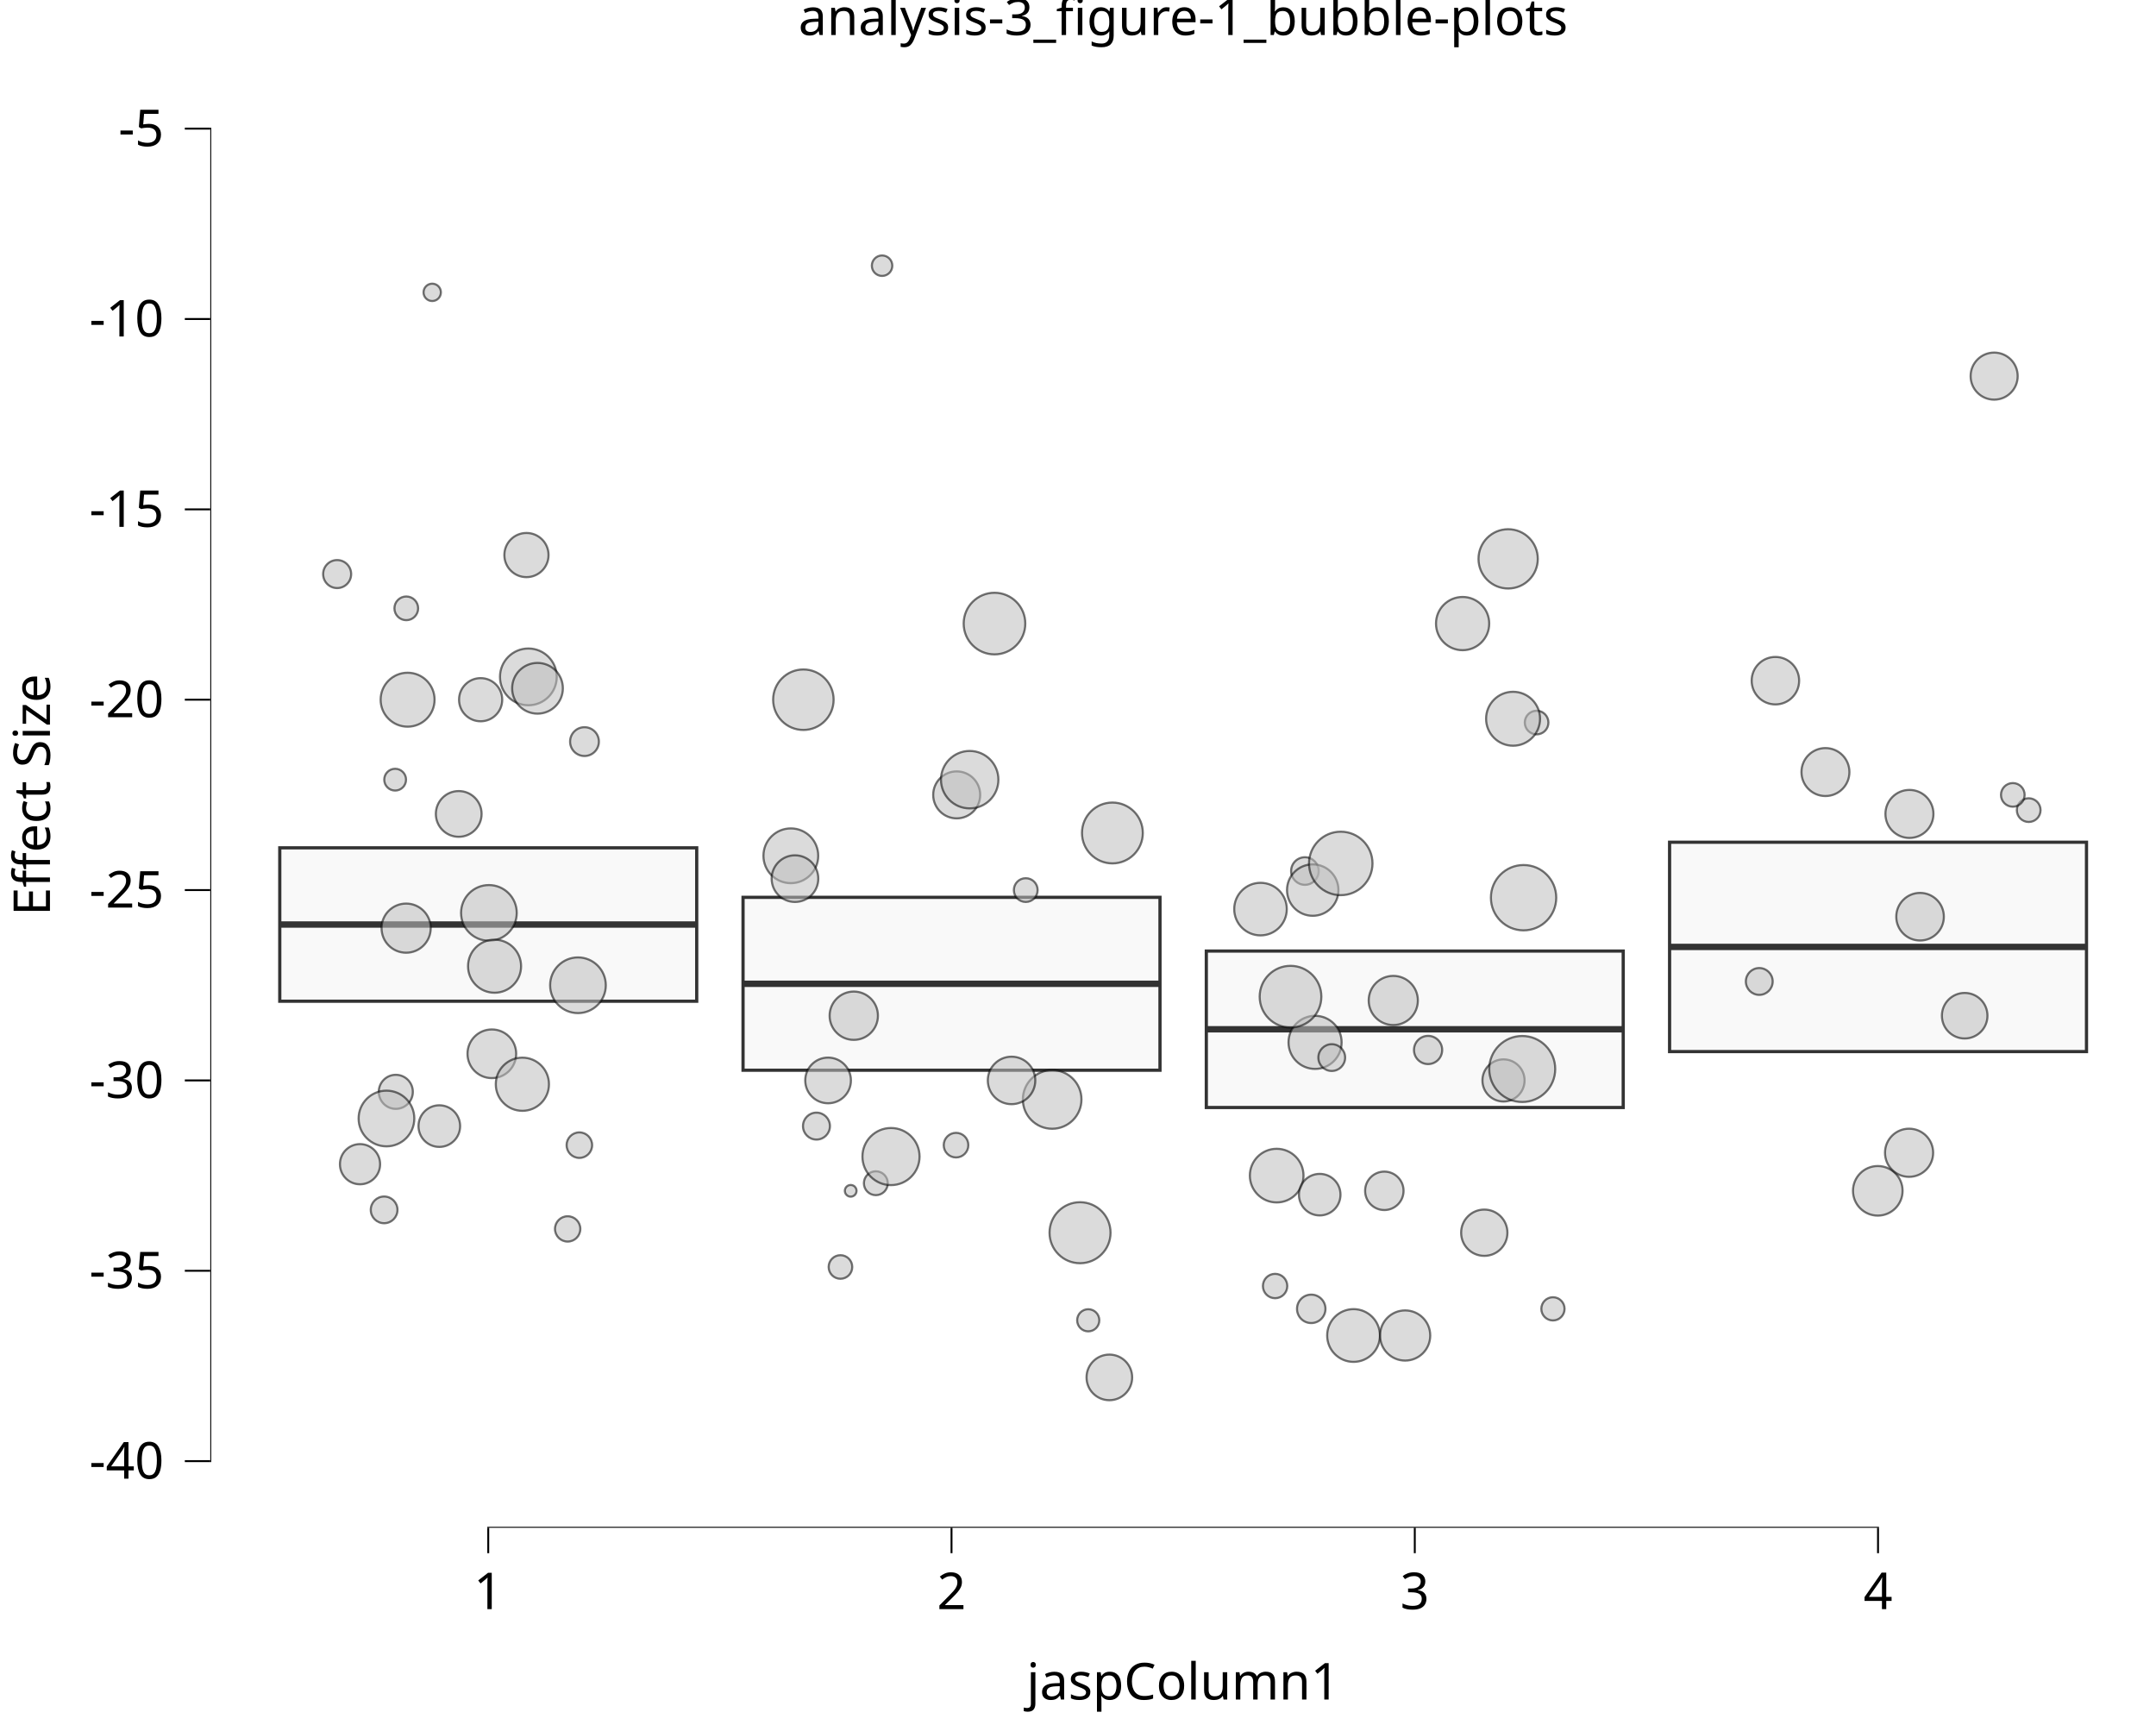
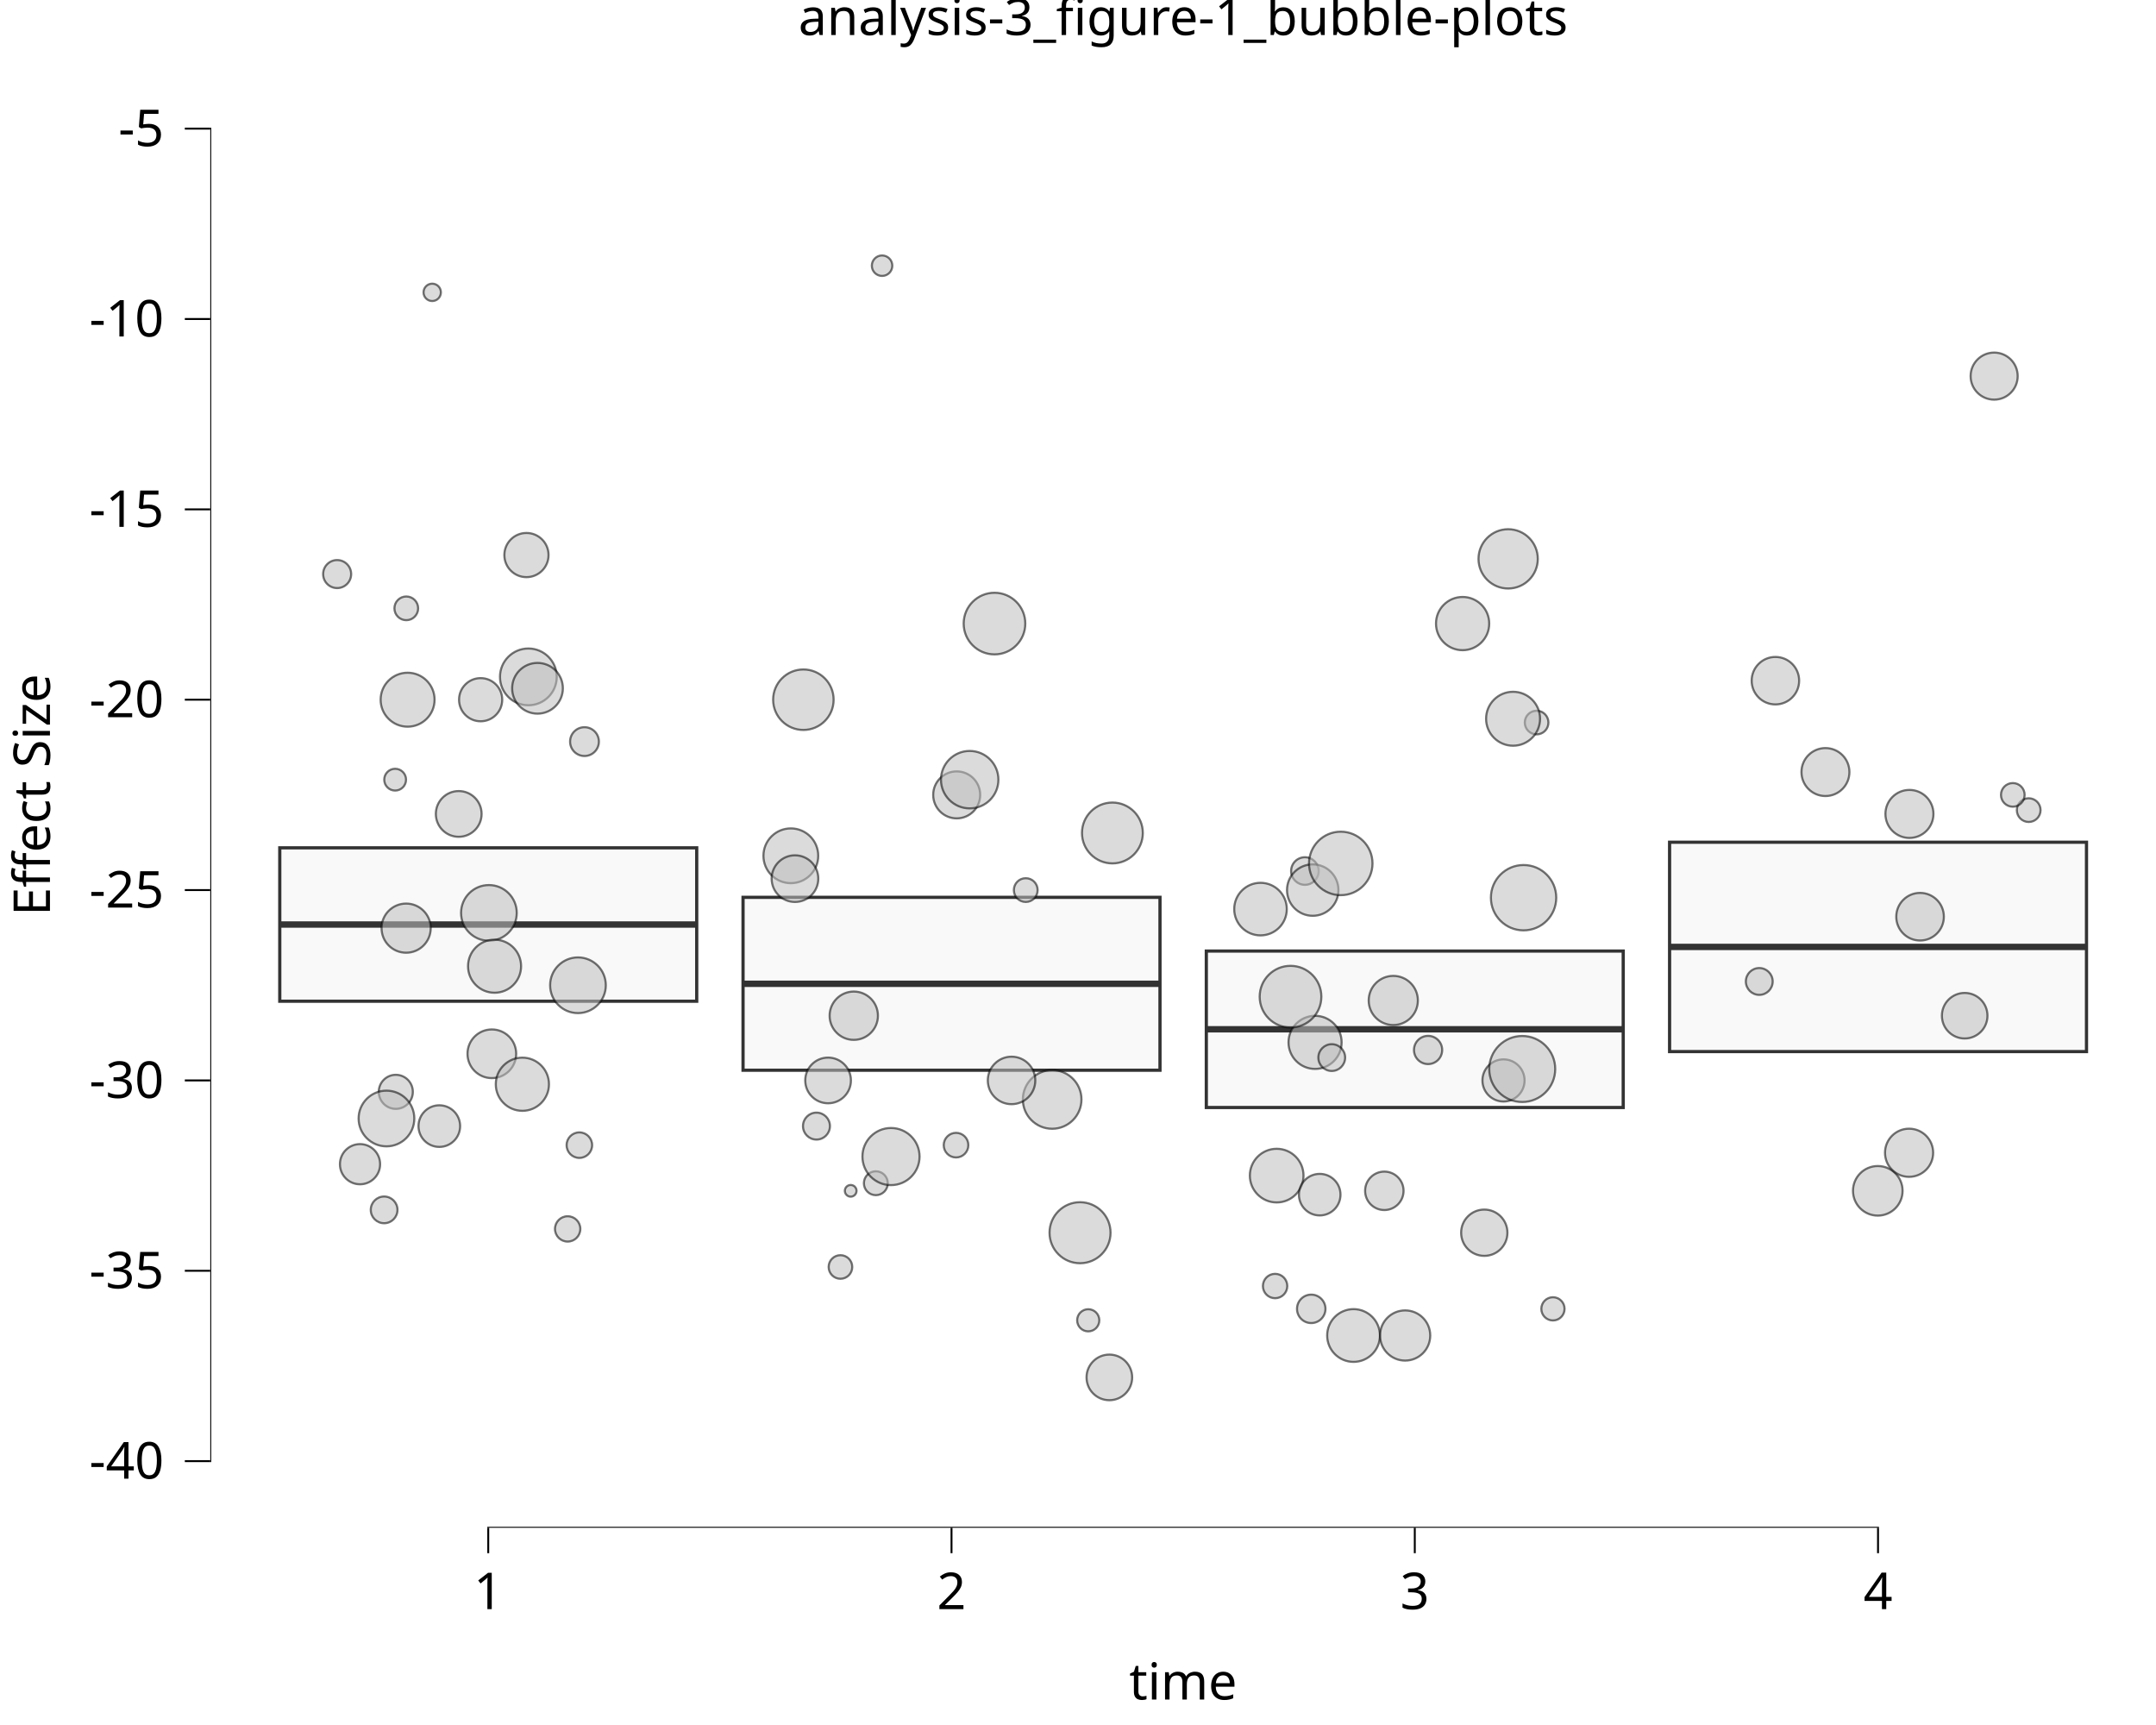
<svg xmlns="http://www.w3.org/2000/svg" class="svglite" data-engine-version="2.0" width="720.00pt" height="576.00pt" viewBox="0 0 720.00 576.00">
  <defs>
    <style type="text/css">
    .svglite line, .svglite polyline, .svglite polygon, .svglite path, .svglite rect, .svglite circle {
      fill: none;
      stroke: #000000;
      stroke-linecap: round;
      stroke-linejoin: round;
      stroke-miterlimit: 10.00;
    }
  </style>
  </defs>
  <rect width="100%" height="100%" style="stroke: none; fill: #FFFFFF;" />
  <defs>
    <clipPath id="cpMC4wMHw3MjAuMDB8MC4wMHw1NzYuMDA=">
      <rect x="0.00" y="0.00" width="720.00" height="576.00" />
    </clipPath>
  </defs>
  <g clip-path="url(#cpMC4wMHw3MjAuMDB8MC4wMHw1NzYuMDA=)">
    <rect x="0.00" y="0.00" width="720.00" height="576.00" style="stroke-width: 10.67; stroke: none;" />
  </g>
  <defs>
    <clipPath id="cpNzAuMjJ8NzIwLjAwfDIwLjcxfDUxMC4xNA==">
      <rect x="70.22" y="20.71" width="649.78" height="489.43" />
    </clipPath>
  </defs>
  <g clip-path="url(#cpNzAuMjJ8NzIwLjAwfDIwLjcxfDUxMC4xNA==)">
    <rect x="70.22" y="20.71" width="649.78" height="489.43" style="stroke-width: 10.67; stroke: none;" />
    <line x1="163.05" y1="283.10" x2="163.05" y2="283.10" style="stroke-width: 1.07; stroke: #333333; stroke-linecap: butt;" />
    <line x1="163.05" y1="334.32" x2="163.05" y2="334.32" style="stroke-width: 1.07; stroke: #333333; stroke-linecap: butt;" />
    <polygon points="93.43,283.10 93.43,334.32 232.67,334.32 232.67,283.10 93.43,283.10 " style="stroke-width: 1.07; stroke: #333333; stroke-linecap: butt; stroke-linejoin: miter; fill: #BEBEBE; fill-opacity: 0.10;" />
    <line x1="93.43" y1="308.71" x2="232.67" y2="308.71" style="stroke-width: 2.13; stroke: #333333; stroke-linecap: butt; stroke-linejoin: miter;" />
    <line x1="317.76" y1="299.63" x2="317.76" y2="299.63" style="stroke-width: 1.07; stroke: #333333; stroke-linecap: butt;" />
    <line x1="317.76" y1="357.36" x2="317.76" y2="357.36" style="stroke-width: 1.07; stroke: #333333; stroke-linecap: butt;" />
    <polygon points="248.14,299.63 248.14,357.36 387.38,357.36 387.38,299.63 248.14,299.63 " style="stroke-width: 1.07; stroke: #333333; stroke-linecap: butt; stroke-linejoin: miter; fill: #BEBEBE; fill-opacity: 0.10;" />
    <line x1="248.14" y1="328.50" x2="387.38" y2="328.50" style="stroke-width: 2.13; stroke: #333333; stroke-linecap: butt; stroke-linejoin: miter;" />
    <line x1="472.47" y1="317.57" x2="472.47" y2="317.57" style="stroke-width: 1.07; stroke: #333333; stroke-linecap: butt;" />
    <line x1="472.47" y1="369.81" x2="472.47" y2="369.81" style="stroke-width: 1.07; stroke: #333333; stroke-linecap: butt;" />
    <polygon points="402.85,317.57 402.85,369.81 542.08,369.81 542.08,317.57 402.85,317.57 " style="stroke-width: 1.07; stroke: #333333; stroke-linecap: butt; stroke-linejoin: miter; fill: #BEBEBE; fill-opacity: 0.10;" />
    <line x1="402.85" y1="343.69" x2="542.08" y2="343.69" style="stroke-width: 2.13; stroke: #333333; stroke-linecap: butt; stroke-linejoin: miter;" />
    <line x1="627.17" y1="281.23" x2="627.17" y2="281.23" style="stroke-width: 1.07; stroke: #333333; stroke-linecap: butt;" />
    <line x1="627.17" y1="351.14" x2="627.17" y2="351.14" style="stroke-width: 1.07; stroke: #333333; stroke-linecap: butt;" />
    <polygon points="557.56,281.23 557.56,351.14 696.79,351.14 696.79,281.23 557.56,281.23 " style="stroke-width: 1.07; stroke: #333333; stroke-linecap: butt; stroke-linejoin: miter; fill: #BEBEBE; fill-opacity: 0.10;" />
    <line x1="557.56" y1="316.19" x2="696.79" y2="316.19" style="stroke-width: 2.13; stroke: #333333; stroke-linecap: butt; stroke-linejoin: miter;" />
    <circle cx="128.28" cy="403.99" r="4.46" style="stroke-width: 0.71; stroke: #000000; stroke-opacity: 0.55; fill: #BEBEBE; fill-opacity: 0.55;" />
    <circle cx="160.51" cy="233.64" r="7.21" style="stroke-width: 0.71; stroke: #000000; stroke-opacity: 0.55; fill: #BEBEBE; fill-opacity: 0.55;" />
    <circle cx="502.10" cy="360.77" r="7.04" style="stroke-width: 0.71; stroke: #000000; stroke-opacity: 0.55; fill: #BEBEBE; fill-opacity: 0.55;" />
    <circle cx="195.19" cy="247.63" r="4.81" style="stroke-width: 0.71; stroke: #000000; stroke-opacity: 0.55; fill: #BEBEBE; fill-opacity: 0.55;" />
    <circle cx="136.12" cy="233.64" r="9.01" style="stroke-width: 0.71; stroke: #000000; stroke-opacity: 0.55; fill: #BEBEBE; fill-opacity: 0.55;" />
    <circle cx="268.29" cy="233.64" r="10.10" style="stroke-width: 0.71; stroke: #000000; stroke-opacity: 0.55; fill: #BEBEBE; fill-opacity: 0.55;" />
    <circle cx="488.44" cy="208.22" r="8.89" style="stroke-width: 0.71; stroke: #000000; stroke-opacity: 0.55; fill: #BEBEBE; fill-opacity: 0.55;" />
    <circle cx="284.09" cy="397.63" r="1.95" style="stroke-width: 0.71; stroke: #000000; stroke-opacity: 0.55; fill: #BEBEBE; fill-opacity: 0.55;" />
    <circle cx="163.27" cy="304.83" r="9.30" style="stroke-width: 0.71; stroke: #000000; stroke-opacity: 0.55; fill: #BEBEBE; fill-opacity: 0.55;" />
    <circle cx="285.12" cy="339.16" r="8.07" style="stroke-width: 0.71; stroke: #000000; stroke-opacity: 0.55; fill: #BEBEBE; fill-opacity: 0.55;" />
    <circle cx="132.18" cy="364.58" r="5.69" style="stroke-width: 0.71; stroke: #000000; stroke-opacity: 0.55; fill: #BEBEBE; fill-opacity: 0.55;" />
    <circle cx="435.78" cy="290.85" r="4.61" style="stroke-width: 0.71; stroke: #000000; stroke-opacity: 0.55; fill: #BEBEBE; fill-opacity: 0.55;" />
    <circle cx="342.55" cy="297.21" r="3.97" style="stroke-width: 0.71; stroke: #000000; stroke-opacity: 0.55; fill: #BEBEBE; fill-opacity: 0.55;" />
    <circle cx="437.89" cy="437.04" r="4.75" style="stroke-width: 0.71; stroke: #000000; stroke-opacity: 0.55; fill: #BEBEBE; fill-opacity: 0.55;" />
    <circle cx="319.49" cy="265.42" r="7.85" style="stroke-width: 0.71; stroke: #000000; stroke-opacity: 0.55; fill: #BEBEBE; fill-opacity: 0.55;" />
    <circle cx="508.80" cy="299.75" r="10.91" style="stroke-width: 0.71; stroke: #000000; stroke-opacity: 0.55; fill: #BEBEBE; fill-opacity: 0.55;" />
    <circle cx="641.21" cy="306.10" r="7.95" style="stroke-width: 0.71; stroke: #000000; stroke-opacity: 0.55; fill: #BEBEBE; fill-opacity: 0.55;" />
    <circle cx="294.57" cy="88.72" r="3.42" style="stroke-width: 0.71; stroke: #000000; stroke-opacity: 0.55; fill: #BEBEBE; fill-opacity: 0.55;" />
    <circle cx="135.63" cy="309.92" r="8.21" style="stroke-width: 0.71; stroke: #000000; stroke-opacity: 0.55; fill: #BEBEBE; fill-opacity: 0.55;" />
    <circle cx="276.54" cy="360.77" r="7.63" style="stroke-width: 0.71; stroke: #000000; stroke-opacity: 0.55; fill: #BEBEBE; fill-opacity: 0.55;" />
    <circle cx="420.95" cy="303.56" r="8.78" style="stroke-width: 0.71; stroke: #000000; stroke-opacity: 0.55; fill: #BEBEBE; fill-opacity: 0.55;" />
    <circle cx="592.90" cy="227.29" r="7.93" style="stroke-width: 0.71; stroke: #000000; stroke-opacity: 0.55; fill: #BEBEBE; fill-opacity: 0.55;" />
    <circle cx="452.02" cy="445.94" r="8.81" style="stroke-width: 0.71; stroke: #000000; stroke-opacity: 0.55; fill: #BEBEBE; fill-opacity: 0.55;" />
    <circle cx="627.09" cy="397.63" r="8.28" style="stroke-width: 0.71; stroke: #000000; stroke-opacity: 0.55; fill: #BEBEBE; fill-opacity: 0.55;" />
    <circle cx="193.01" cy="328.99" r="9.30" style="stroke-width: 0.71; stroke: #000000; stroke-opacity: 0.55; fill: #BEBEBE; fill-opacity: 0.55;" />
    <circle cx="371.49" cy="278.14" r="10.16" style="stroke-width: 0.71; stroke: #000000; stroke-opacity: 0.55; fill: #BEBEBE; fill-opacity: 0.55;" />
    <circle cx="439.17" cy="348.06" r="8.87" style="stroke-width: 0.71; stroke: #000000; stroke-opacity: 0.55; fill: #BEBEBE; fill-opacity: 0.55;" />
    <circle cx="438.39" cy="297.21" r="8.59" style="stroke-width: 0.71; stroke: #000000; stroke-opacity: 0.55; fill: #BEBEBE; fill-opacity: 0.55;" />
    <circle cx="637.66" cy="271.78" r="8.02" style="stroke-width: 0.71; stroke: #000000; stroke-opacity: 0.55; fill: #BEBEBE; fill-opacity: 0.55;" />
    <circle cx="363.42" cy="440.86" r="3.70" style="stroke-width: 0.71; stroke: #000000; stroke-opacity: 0.55; fill: #BEBEBE; fill-opacity: 0.55;" />
    <circle cx="444.74" cy="353.14" r="4.47" style="stroke-width: 0.71; stroke: #000000; stroke-opacity: 0.55; fill: #BEBEBE; fill-opacity: 0.55;" />
    <circle cx="129.06" cy="373.48" r="9.30" style="stroke-width: 0.71; stroke: #000000; stroke-opacity: 0.55; fill: #BEBEBE; fill-opacity: 0.55;" />
    <circle cx="360.68" cy="411.62" r="10.19" style="stroke-width: 0.71; stroke: #000000; stroke-opacity: 0.55; fill: #BEBEBE; fill-opacity: 0.55;" />
    <circle cx="426.35" cy="392.55" r="8.96" style="stroke-width: 0.71; stroke: #000000; stroke-opacity: 0.55; fill: #BEBEBE; fill-opacity: 0.55;" />
    <circle cx="513.15" cy="241.27" r="3.95" style="stroke-width: 0.71; stroke: #000000; stroke-opacity: 0.55; fill: #BEBEBE; fill-opacity: 0.55;" />
    <circle cx="189.57" cy="410.35" r="4.23" style="stroke-width: 0.71; stroke: #000000; stroke-opacity: 0.55; fill: #BEBEBE; fill-opacity: 0.55;" />
    <circle cx="425.82" cy="429.42" r="4.07" style="stroke-width: 0.71; stroke: #000000; stroke-opacity: 0.55; fill: #BEBEBE; fill-opacity: 0.55;" />
    <circle cx="280.67" cy="423.06" r="3.94" style="stroke-width: 0.71; stroke: #000000; stroke-opacity: 0.55; fill: #BEBEBE; fill-opacity: 0.55;" />
    <circle cx="292.49" cy="395.09" r="3.99" style="stroke-width: 0.71; stroke: #000000; stroke-opacity: 0.55; fill: #BEBEBE; fill-opacity: 0.55;" />
    <circle cx="153.19" cy="271.78" r="7.64" style="stroke-width: 0.71; stroke: #000000; stroke-opacity: 0.55; fill: #BEBEBE; fill-opacity: 0.55;" />
    <circle cx="264.10" cy="285.76" r="9.15" style="stroke-width: 0.71; stroke: #000000; stroke-opacity: 0.55; fill: #BEBEBE; fill-opacity: 0.55;" />
    <circle cx="430.97" cy="332.80" r="10.30" style="stroke-width: 0.71; stroke: #000000; stroke-opacity: 0.55; fill: #BEBEBE; fill-opacity: 0.55;" />
    <circle cx="656.11" cy="339.16" r="7.61" style="stroke-width: 0.71; stroke: #000000; stroke-opacity: 0.55; fill: #BEBEBE; fill-opacity: 0.55;" />
    <circle cx="146.71" cy="376.02" r="6.95" style="stroke-width: 0.71; stroke: #000000; stroke-opacity: 0.55; fill: #BEBEBE; fill-opacity: 0.55;" />
    <circle cx="440.72" cy="398.91" r="6.94" style="stroke-width: 0.71; stroke: #000000; stroke-opacity: 0.55; fill: #BEBEBE; fill-opacity: 0.55;" />
    <circle cx="175.81" cy="185.34" r="7.38" style="stroke-width: 0.71; stroke: #000000; stroke-opacity: 0.55; fill: #BEBEBE; fill-opacity: 0.55;" />
    <circle cx="503.65" cy="186.61" r="9.90" style="stroke-width: 0.71; stroke: #000000; stroke-opacity: 0.55; fill: #BEBEBE; fill-opacity: 0.55;" />
    <circle cx="665.95" cy="125.59" r="7.86" style="stroke-width: 0.71; stroke: #000000; stroke-opacity: 0.55; fill: #BEBEBE; fill-opacity: 0.55;" />
    <circle cx="476.91" cy="350.60" r="4.71" style="stroke-width: 0.71; stroke: #000000; stroke-opacity: 0.55; fill: #BEBEBE; fill-opacity: 0.55;" />
    <circle cx="319.27" cy="382.38" r="4.11" style="stroke-width: 0.71; stroke: #000000; stroke-opacity: 0.55; fill: #BEBEBE; fill-opacity: 0.55;" />
    <circle cx="120.23" cy="388.74" r="6.71" style="stroke-width: 0.71; stroke: #000000; stroke-opacity: 0.55; fill: #BEBEBE; fill-opacity: 0.55;" />
    <circle cx="462.30" cy="397.63" r="6.42" style="stroke-width: 0.71; stroke: #000000; stroke-opacity: 0.55; fill: #BEBEBE; fill-opacity: 0.55;" />
    <circle cx="193.48" cy="382.38" r="4.26" style="stroke-width: 0.71; stroke: #000000; stroke-opacity: 0.55; fill: #BEBEBE; fill-opacity: 0.55;" />
    <circle cx="164.25" cy="351.87" r="8.13" style="stroke-width: 0.71; stroke: #000000; stroke-opacity: 0.55; fill: #BEBEBE; fill-opacity: 0.55;" />
    <circle cx="297.55" cy="386.19" r="9.54" style="stroke-width: 0.71; stroke: #000000; stroke-opacity: 0.55; fill: #BEBEBE; fill-opacity: 0.55;" />
    <circle cx="469.25" cy="445.94" r="8.38" style="stroke-width: 0.71; stroke: #000000; stroke-opacity: 0.55; fill: #BEBEBE; fill-opacity: 0.55;" />
    <circle cx="174.45" cy="362.04" r="8.88" style="stroke-width: 0.71; stroke: #000000; stroke-opacity: 0.55; fill: #BEBEBE; fill-opacity: 0.55;" />
    <circle cx="351.37" cy="367.12" r="9.79" style="stroke-width: 0.71; stroke: #000000; stroke-opacity: 0.55; fill: #BEBEBE; fill-opacity: 0.55;" />
    <circle cx="508.35" cy="356.95" r="11.02" style="stroke-width: 0.71; stroke: #000000; stroke-opacity: 0.55; fill: #BEBEBE; fill-opacity: 0.55;" />
    <circle cx="637.54" cy="384.92" r="8.04" style="stroke-width: 0.71; stroke: #000000; stroke-opacity: 0.55; fill: #BEBEBE; fill-opacity: 0.55;" />
    <circle cx="135.68" cy="203.13" r="3.96" style="stroke-width: 0.71; stroke: #000000; stroke-opacity: 0.55; fill: #BEBEBE; fill-opacity: 0.55;" />
    <circle cx="677.49" cy="270.51" r="3.96" style="stroke-width: 0.71; stroke: #000000; stroke-opacity: 0.55; fill: #BEBEBE; fill-opacity: 0.55;" />
    <circle cx="518.61" cy="437.04" r="3.88" style="stroke-width: 0.71; stroke: #000000; stroke-opacity: 0.55; fill: #BEBEBE; fill-opacity: 0.55;" />
    <circle cx="672.18" cy="265.42" r="3.95" style="stroke-width: 0.71; stroke: #000000; stroke-opacity: 0.55; fill: #BEBEBE; fill-opacity: 0.55;" />
    <circle cx="176.45" cy="226.02" r="9.48" style="stroke-width: 0.71; stroke: #000000; stroke-opacity: 0.55; fill: #BEBEBE; fill-opacity: 0.55;" />
    <circle cx="332.11" cy="208.22" r="10.29" style="stroke-width: 0.71; stroke: #000000; stroke-opacity: 0.55; fill: #BEBEBE; fill-opacity: 0.55;" />
    <circle cx="505.29" cy="240.00" r="9.01" style="stroke-width: 0.71; stroke: #000000; stroke-opacity: 0.55; fill: #BEBEBE; fill-opacity: 0.55;" />
    <circle cx="144.34" cy="97.62" r="2.90" style="stroke-width: 0.71; stroke: #000000; stroke-opacity: 0.55; fill: #BEBEBE; fill-opacity: 0.55;" />
    <circle cx="265.48" cy="293.39" r="7.79" style="stroke-width: 0.71; stroke: #000000; stroke-opacity: 0.55; fill: #BEBEBE; fill-opacity: 0.55;" />
    <circle cx="465.29" cy="334.07" r="8.21" style="stroke-width: 0.71; stroke: #000000; stroke-opacity: 0.55; fill: #BEBEBE; fill-opacity: 0.55;" />
    <circle cx="112.59" cy="191.69" r="4.68" style="stroke-width: 0.71; stroke: #000000; stroke-opacity: 0.55; fill: #BEBEBE; fill-opacity: 0.55;" />
    <circle cx="272.66" cy="376.02" r="4.50" style="stroke-width: 0.71; stroke: #000000; stroke-opacity: 0.55; fill: #BEBEBE; fill-opacity: 0.55;" />
    <circle cx="587.51" cy="327.72" r="4.48" style="stroke-width: 0.71; stroke: #000000; stroke-opacity: 0.55; fill: #BEBEBE; fill-opacity: 0.55;" />
    <circle cx="165.16" cy="322.63" r="8.86" style="stroke-width: 0.71; stroke: #000000; stroke-opacity: 0.55; fill: #BEBEBE; fill-opacity: 0.55;" />
    <circle cx="337.81" cy="360.77" r="7.93" style="stroke-width: 0.71; stroke: #000000; stroke-opacity: 0.55; fill: #BEBEBE; fill-opacity: 0.55;" />
    <circle cx="179.50" cy="229.83" r="8.47" style="stroke-width: 0.71; stroke: #000000; stroke-opacity: 0.55; fill: #BEBEBE; fill-opacity: 0.55;" />
    <circle cx="323.83" cy="260.34" r="9.59" style="stroke-width: 0.71; stroke: #000000; stroke-opacity: 0.55; fill: #BEBEBE; fill-opacity: 0.55;" />
    <circle cx="447.75" cy="288.31" r="10.60" style="stroke-width: 0.71; stroke: #000000; stroke-opacity: 0.55; fill: #BEBEBE; fill-opacity: 0.55;" />
    <circle cx="609.61" cy="257.80" r="8.01" style="stroke-width: 0.71; stroke: #000000; stroke-opacity: 0.55; fill: #BEBEBE; fill-opacity: 0.55;" />
    <circle cx="370.47" cy="459.93" r="7.62" style="stroke-width: 0.71; stroke: #000000; stroke-opacity: 0.55; fill: #BEBEBE; fill-opacity: 0.55;" />
    <circle cx="495.68" cy="411.62" r="7.73" style="stroke-width: 0.71; stroke: #000000; stroke-opacity: 0.55; fill: #BEBEBE; fill-opacity: 0.55;" />
    <circle cx="131.96" cy="260.34" r="3.64" style="stroke-width: 0.71; stroke: #000000; stroke-opacity: 0.55; fill: #BEBEBE; fill-opacity: 0.55;" />
    <line x1="162.73" y1="510.14" x2="627.49" y2="510.14" style="stroke-width: 0.64; stroke-linecap: butt;" />
    <line x1="70.22" y1="488.21" x2="70.22" y2="42.64" style="stroke-width: 0.64; stroke-linecap: butt;" />
    <rect x="70.22" y="20.71" width="649.78" height="489.43" style="stroke-width: 0.00; stroke: none;" />
  </g>
  <g clip-path="url(#cpMC4wMHw3MjAuMDB8MC4wMHw1NzYuMDA=)">
    <polyline points="70.22,510.14 70.22,20.71 " style="stroke-width: 0.00; stroke: none; stroke-linecap: butt;" />
    <text x="54.74" y="493.74" text-anchor="end" style="font-size: 17.00px; font-family: sans;" textLength="24.57px" lengthAdjust="spacingAndGlyphs">-40</text>
    <text x="54.74" y="430.18" text-anchor="end" style="font-size: 17.00px; font-family: sans;" textLength="24.57px" lengthAdjust="spacingAndGlyphs">-35</text>
    <text x="54.74" y="366.62" text-anchor="end" style="font-size: 17.00px; font-family: sans;" textLength="24.57px" lengthAdjust="spacingAndGlyphs">-30</text>
    <text x="54.74" y="303.05" text-anchor="end" style="font-size: 17.00px; font-family: sans;" textLength="24.57px" lengthAdjust="spacingAndGlyphs">-25</text>
    <text x="54.74" y="239.49" text-anchor="end" style="font-size: 17.00px; font-family: sans;" textLength="24.57px" lengthAdjust="spacingAndGlyphs">-20</text>
    <text x="54.74" y="175.93" text-anchor="end" style="font-size: 17.00px; font-family: sans;" textLength="24.57px" lengthAdjust="spacingAndGlyphs">-15</text>
    <text x="54.74" y="112.37" text-anchor="end" style="font-size: 17.00px; font-family: sans;" textLength="24.57px" lengthAdjust="spacingAndGlyphs">-10</text>
    <text x="54.74" y="48.80" text-anchor="end" style="font-size: 17.00px; font-family: sans;" textLength="15.12px" lengthAdjust="spacingAndGlyphs">-5</text>
    <polyline points="61.72,487.89 70.22,487.89 " style="stroke-width: 0.64; stroke-linecap: butt;" />
    <polyline points="61.72,424.33 70.22,424.33 " style="stroke-width: 0.64; stroke-linecap: butt;" />
    <polyline points="61.72,360.77 70.22,360.77 " style="stroke-width: 0.64; stroke-linecap: butt;" />
    <polyline points="61.72,297.21 70.22,297.21 " style="stroke-width: 0.64; stroke-linecap: butt;" />
    <polyline points="61.72,233.64 70.22,233.64 " style="stroke-width: 0.64; stroke-linecap: butt;" />
    <polyline points="61.72,170.08 70.22,170.08 " style="stroke-width: 0.64; stroke-linecap: butt;" />
    <polyline points="61.72,106.52 70.22,106.52 " style="stroke-width: 0.64; stroke-linecap: butt;" />
    <polyline points="61.72,42.95 70.22,42.95 " style="stroke-width: 0.64; stroke-linecap: butt;" />
    <polyline points="70.22,510.14 720.00,510.14 " style="stroke-width: 0.00; stroke: none; stroke-linecap: butt;" />
    <polyline points="163.05,518.64 163.05,510.14 " style="stroke-width: 0.64; stroke-linecap: butt;" />
    <polyline points="317.76,518.64 317.76,510.14 " style="stroke-width: 0.64; stroke-linecap: butt;" />
    <polyline points="472.47,518.64 472.47,510.14 " style="stroke-width: 0.64; stroke-linecap: butt;" />
    <polyline points="627.17,518.64 627.17,510.14 " style="stroke-width: 0.64; stroke-linecap: butt;" />
    <text x="163.05" y="537.32" text-anchor="middle" style="font-size: 17.00px; font-family: sans;" textLength="9.46px" lengthAdjust="spacingAndGlyphs">1</text>
    <text x="317.76" y="537.32" text-anchor="middle" style="font-size: 17.00px; font-family: sans;" textLength="9.46px" lengthAdjust="spacingAndGlyphs">2</text>
    <text x="472.47" y="537.32" text-anchor="middle" style="font-size: 17.00px; font-family: sans;" textLength="9.46px" lengthAdjust="spacingAndGlyphs">3</text>
    <text x="627.17" y="537.32" text-anchor="middle" style="font-size: 17.00px; font-family: sans;" textLength="9.46px" lengthAdjust="spacingAndGlyphs">4</text>
-     <text x="395.11" y="567.49" text-anchor="middle" style="font-size: 17.00px; font-family: sans;" textLength="99.24px" lengthAdjust="spacingAndGlyphs">jaspColumn1</text>
+     <text x="395.11" y="567.49" text-anchor="middle" style="font-size: 17.00px; font-family: sans;" textLength="32.12px" lengthAdjust="spacingAndGlyphs">time</text>
    <text transform="translate(16.68,265.42) rotate(-90)" text-anchor="middle" style="font-size: 17.00px; font-family: sans;" textLength="81.27px" lengthAdjust="spacingAndGlyphs">Effect Size</text>
    <text x="395.11" y="11.70" text-anchor="middle" style="font-size: 17.00px; font-family: sans;" textLength="245.73px" lengthAdjust="spacingAndGlyphs">analysis-3_figure-1_bubble-plots</text>
  </g>
</svg>
